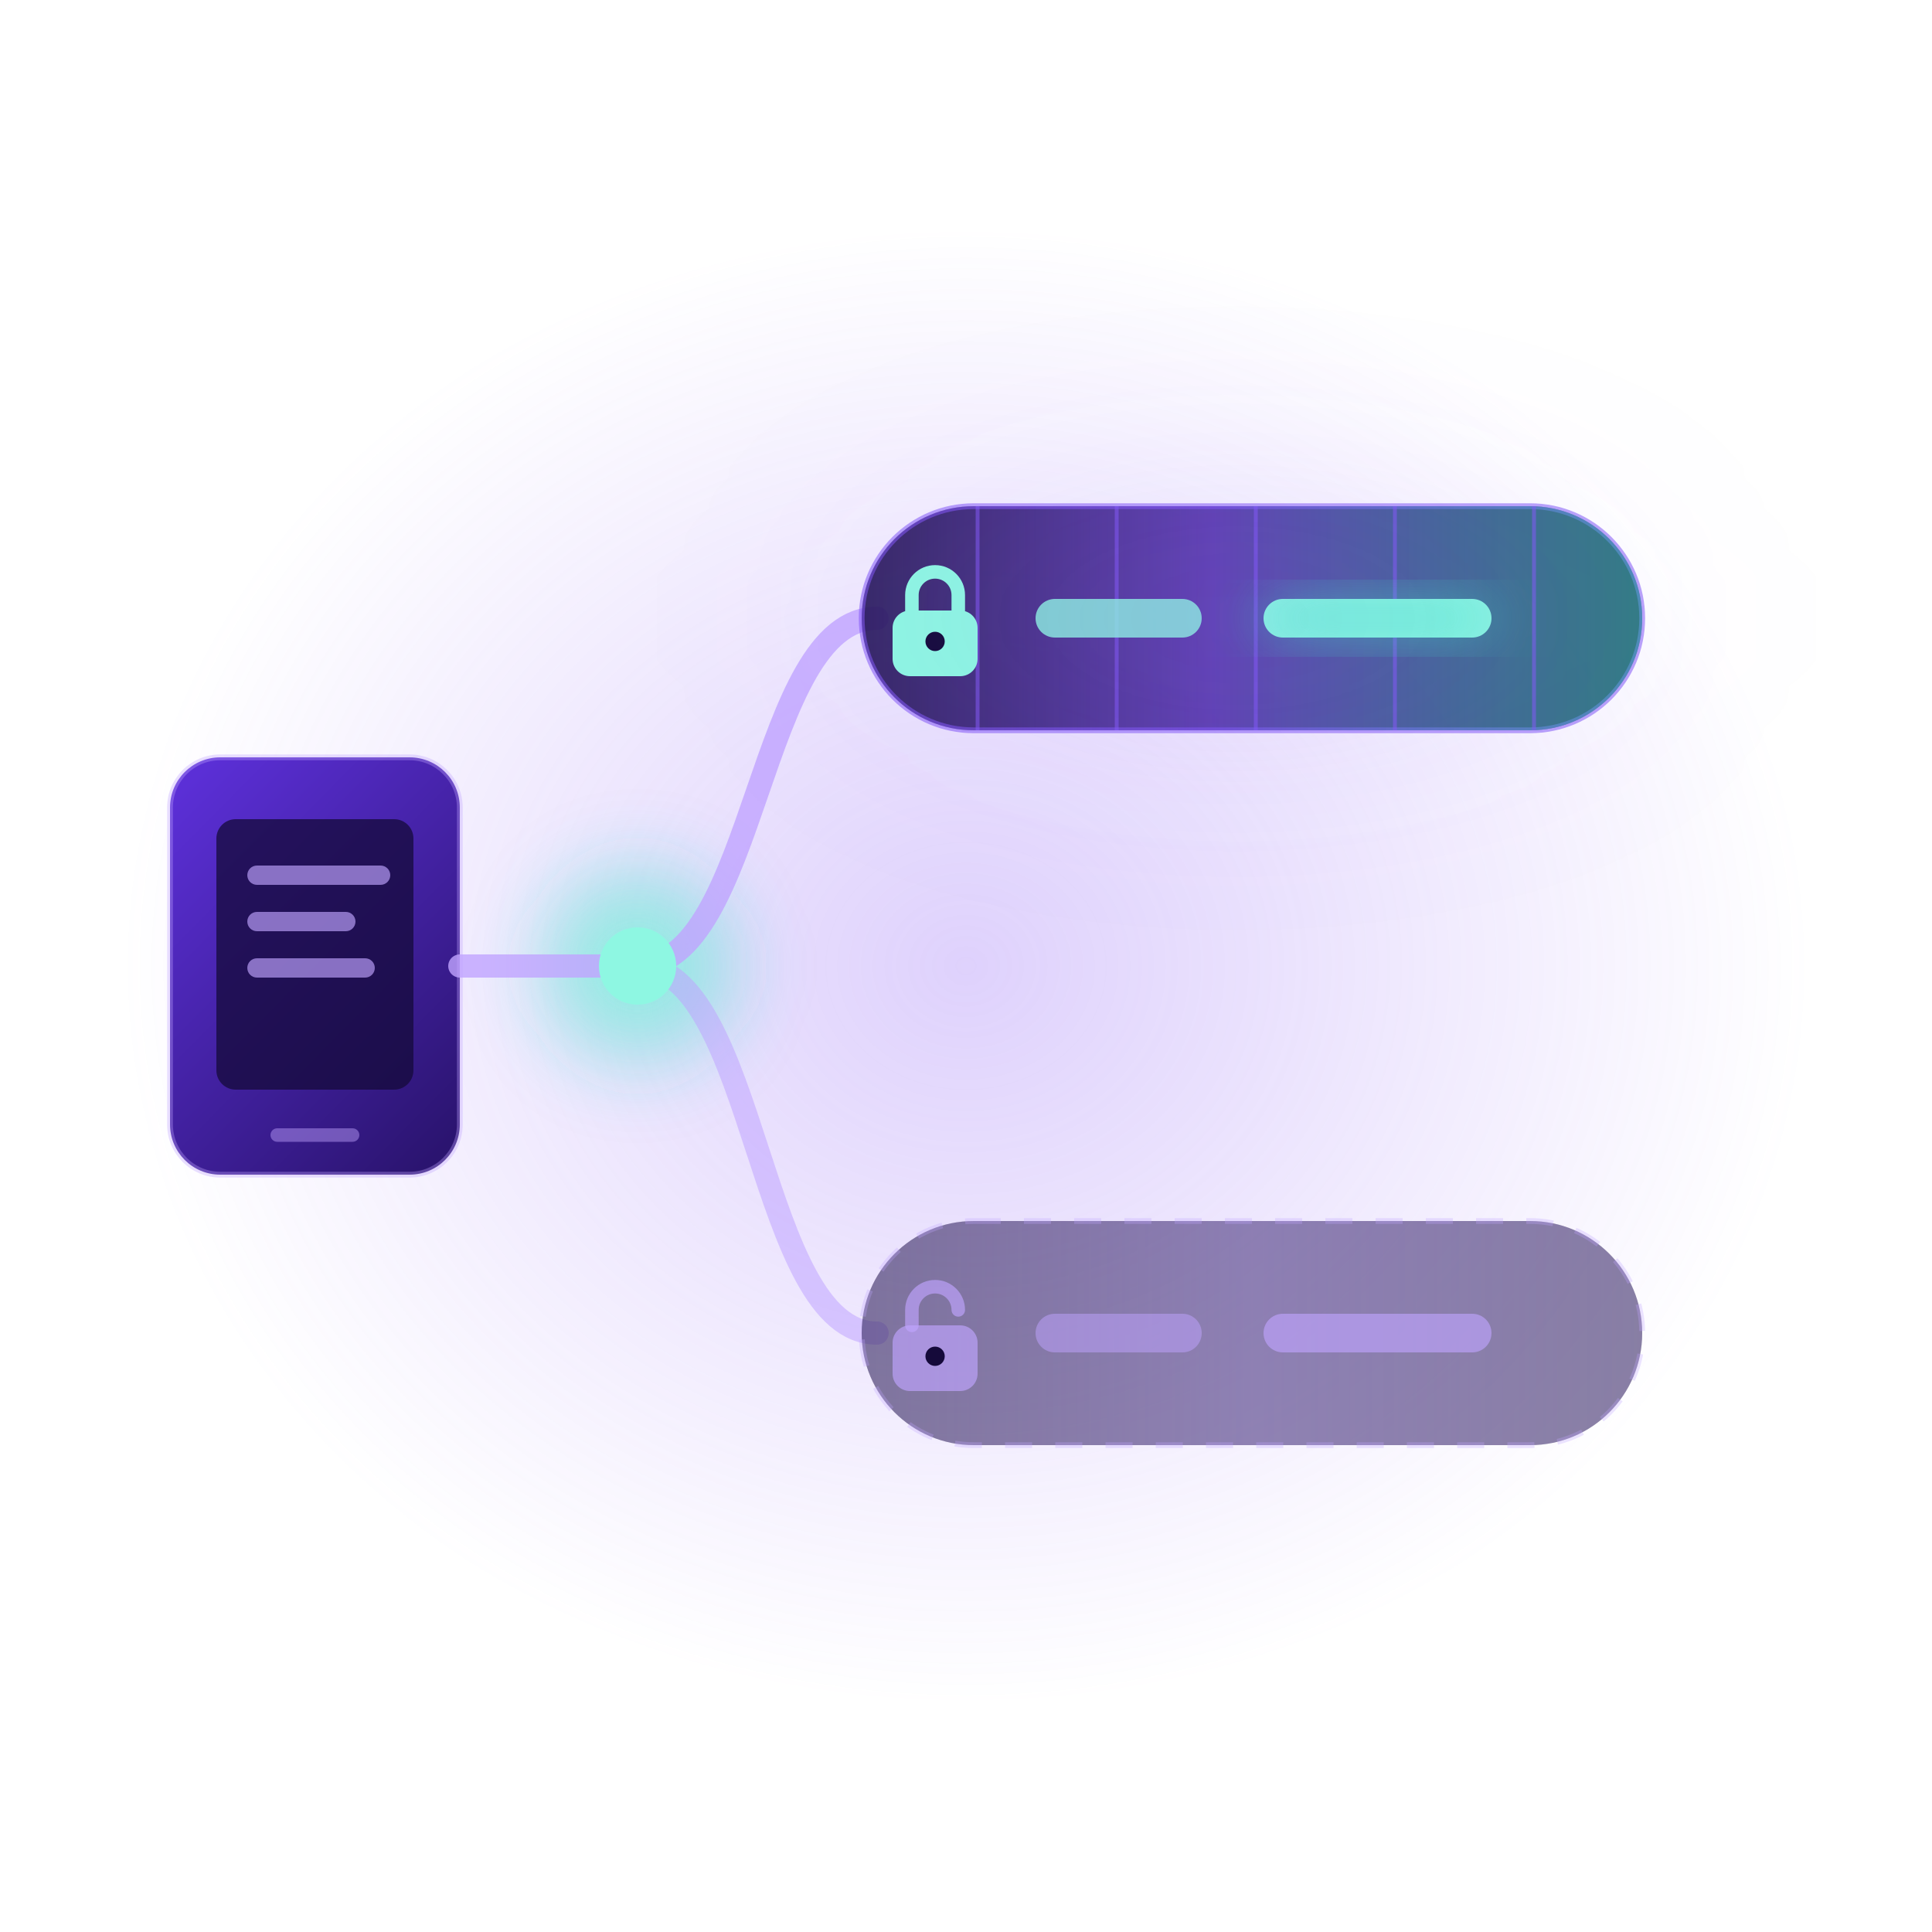
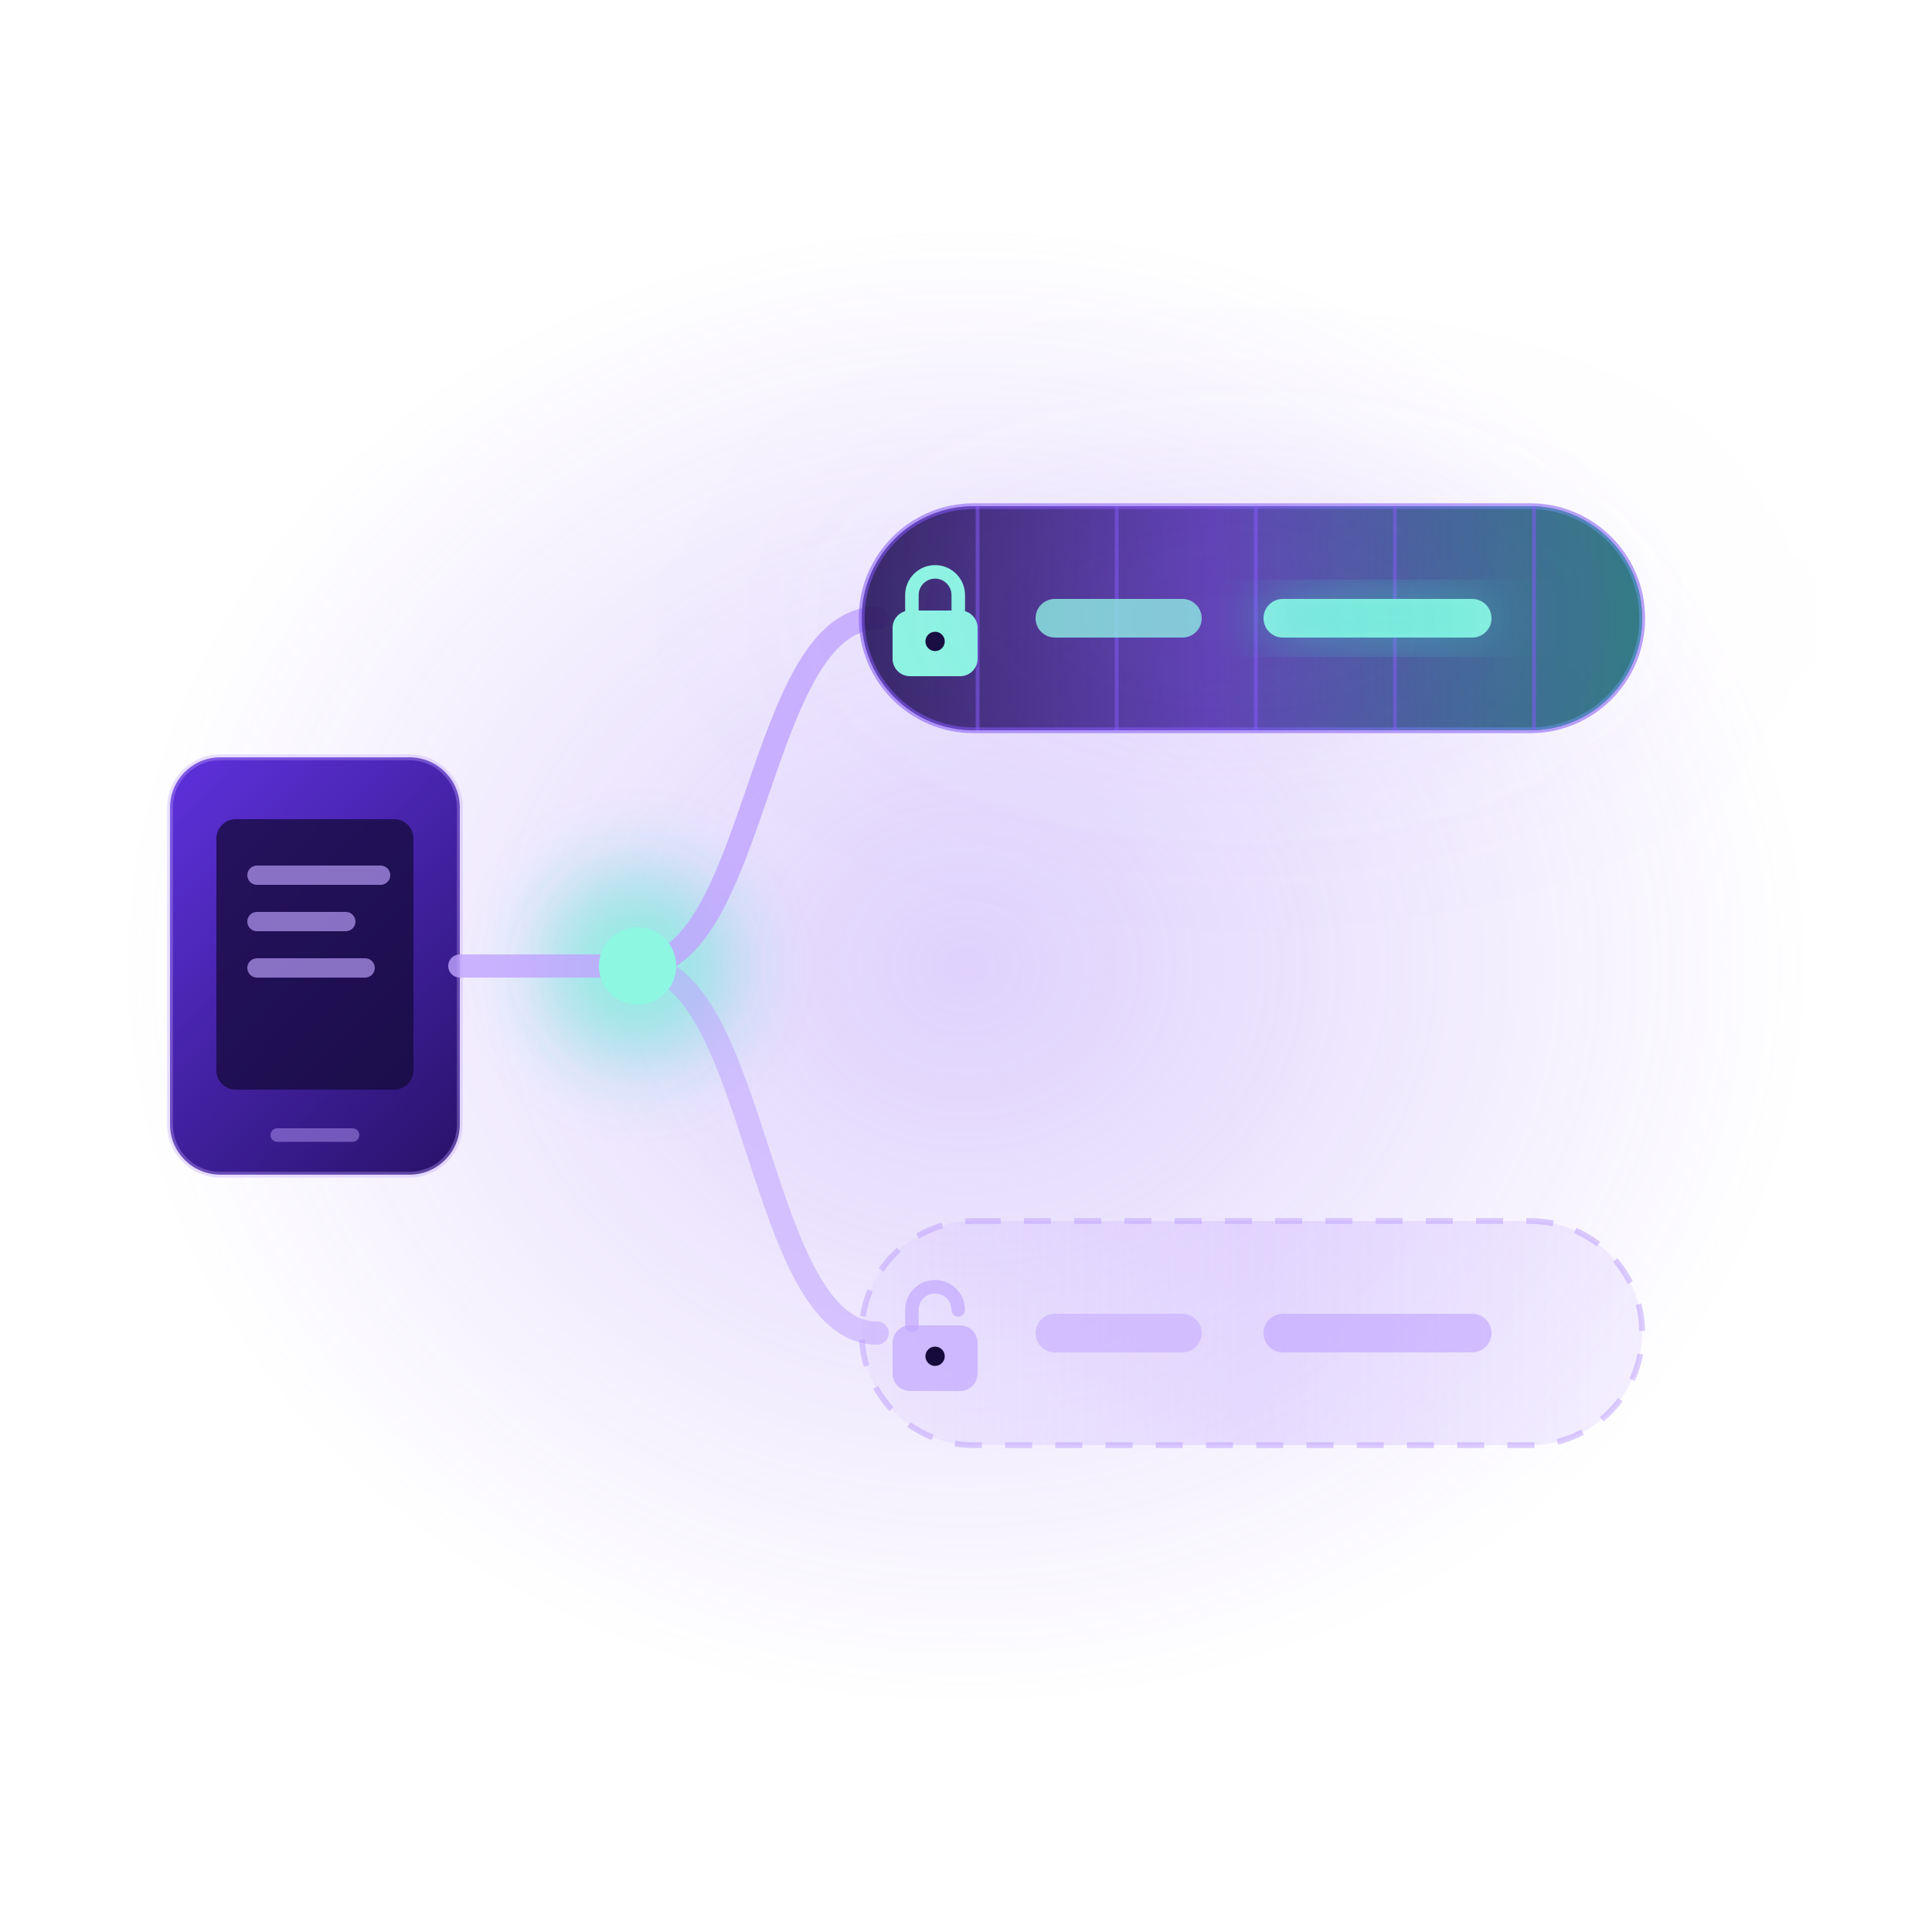
<svg xmlns="http://www.w3.org/2000/svg" viewBox="0 0 1000 1000" width="1000" height="1000" role="img" aria-labelledby="vhSplitArtTitle">
  <defs>
    <linearGradient id="tTunnel" x1="0" y1="0" x2="1" y2="0">
      <stop offset="0" stop-color="#8257f5" stop-opacity=".15" />
      <stop offset=".45" stop-color="#8257f5" stop-opacity=".6" />
      <stop offset="1" stop-color="#3ce8c8" stop-opacity=".45" />
    </linearGradient>
    <linearGradient id="tDirect" x1="0" y1="0" x2="1" y2="0">
      <stop offset="0" stop-color="#c0a4ff" stop-opacity=".1" />
      <stop offset=".5" stop-color="#c0a4ff" stop-opacity=".3" />
      <stop offset="1" stop-color="#c0a4ff" stop-opacity=".16" />
    </linearGradient>
    <linearGradient id="tDevice" x1=".15" y1="0" x2=".85" y2="1">
      <stop offset="0" stop-color="#5b2fd6" />
      <stop offset="1" stop-color="#2b1470" />
    </linearGradient>
    <radialGradient id="tAmbient" cx=".5" cy=".5" r=".5">
      <stop offset="0" stop-color="#8b5cf6" stop-opacity=".28" />
      <stop offset="1" stop-color="#8b5cf6" stop-opacity="0" />
    </radialGradient>
    <radialGradient id="tSplitGlow" cx=".5" cy=".5" r=".5">
      <stop offset="0" stop-color="#8ef7e2" stop-opacity=".9" />
      <stop offset=".5" stop-color="#3ce8c8" stop-opacity=".45" />
      <stop offset="1" stop-color="#22b6d6" stop-opacity="0" />
    </radialGradient>
    <filter id="tSoft" x="-50%" y="-50%" width="200%" height="200%">
      <feGaussianBlur stdDeviation="16" />
    </filter>
    <filter id="tSofter" x="-60%" y="-60%" width="220%" height="220%">
      <feGaussianBlur stdDeviation="46" />
    </filter>
  </defs>
  <ellipse cx="500" cy="500" rx="440" ry="380" fill="url(#tAmbient)" />
  <g>
    <rect x="88" y="392" width="150" height="216" rx="26" fill="url(#tDevice)" stroke="#c0a4ff" stroke-opacity=".35" stroke-width="3" />
    <rect x="112" y="424" width="102" height="140" rx="10" fill="#150a3a" fill-opacity=".75" />
    <g fill="#c0a4ff" opacity=".65">
      <rect x="128" y="448" width="74" height="10" rx="5" />
      <rect x="128" y="472" width="56" height="10" rx="5" />
      <rect x="128" y="496" width="66" height="10" rx="5" />
    </g>
    <rect x="140" y="584" width="46" height="7" rx="3.5" fill="#c0a4ff" opacity=".45" />
  </g>
  <circle cx="330" cy="500" r="66" fill="url(#tSplitGlow)" filter="url(#tSoft)" />
  <path d="M238 500 H330" stroke="#c0a4ff" stroke-width="12" stroke-linecap="round" opacity=".8" />
  <path d="M330 500 C 392 500 392 320 454 320" stroke="#c0a4ff" stroke-width="12" stroke-linecap="round" fill="none" opacity=".8" />
  <path d="M330 500 C 392 500 392 690 454 690" stroke="#c0a4ff" stroke-width="12" stroke-linecap="round" fill="none" opacity=".55" />
  <circle cx="330" cy="500" r="20" fill="#8ef7e2" />
  <g>
    <rect x="446" y="262" width="404" height="116" rx="58" fill="#150a3a" fill-opacity=".9" stroke="#8257f5" stroke-opacity=".55" stroke-width="3" />
    <rect x="446" y="262" width="404" height="116" rx="58" fill="url(#tTunnel)" />
    <g opacity=".55">
      <path d="M506 262 v116" stroke="#8257f5" stroke-width="2" />
      <path d="M578 262 v116" stroke="#8257f5" stroke-width="2" />
      <path d="M650 262 v116" stroke="#8257f5" stroke-width="2" />
      <path d="M722 262 v116" stroke="#8257f5" stroke-width="2" />
      <path d="M794 262 v116" stroke="#8257f5" stroke-width="2" />
    </g>
    <g fill="#8ef7e2">
      <rect x="536" y="310" width="86" height="20" rx="10" opacity=".8" />
      <rect x="654" y="310" width="118" height="20" rx="10" />
    </g>
    <rect x="654" y="310" width="118" height="20" rx="10" fill="#3ce8c8" filter="url(#tSoft)" opacity=".6" />
    <g transform="translate(462 296)">
      <rect x="0" y="20" width="44" height="34" rx="9" fill="#8ef7e2" />
      <path d="M10 20 v-8 a12 12 0 0 1 24 0 v8" fill="none" stroke="#8ef7e2" stroke-width="7" stroke-linecap="round" />
      <circle cx="22" cy="36" r="5" fill="#150a3a" />
    </g>
  </g>
  <g>
-     <rect x="446" y="632" width="404" height="116" rx="58" fill="#150a3a" fill-opacity=".55" stroke="#c0a4ff" stroke-opacity=".3" stroke-width="3" stroke-dasharray="14 12" />
+     <rect x="446" y="632" width="404" height="116" rx="58" fill="none" stroke="#c0a4ff" stroke-opacity=".55" stroke-width="3" stroke-dasharray="14 12" />
    <rect x="446" y="632" width="404" height="116" rx="58" fill="url(#tDirect)" />
    <g fill="#c0a4ff">
      <rect x="536" y="680" width="86" height="20" rx="10" opacity=".5" />
      <rect x="654" y="680" width="118" height="20" rx="10" opacity=".62" />
    </g>
    <g transform="translate(462 666)">
      <rect x="0" y="20" width="44" height="34" rx="9" fill="#c0a4ff" fill-opacity=".65" />
      <path d="M10 20 v-8 a12 12 0 0 1 24 0" fill="none" stroke="#c0a4ff" stroke-opacity=".65" stroke-width="7" stroke-linecap="round" />
      <circle cx="22" cy="36" r="5" fill="#150a3a" />
    </g>
  </g>
  <ellipse cx="640" cy="320" rx="250" ry="90" fill="url(#tAmbient)" opacity=".5" filter="url(#tSofter)" />
</svg>
